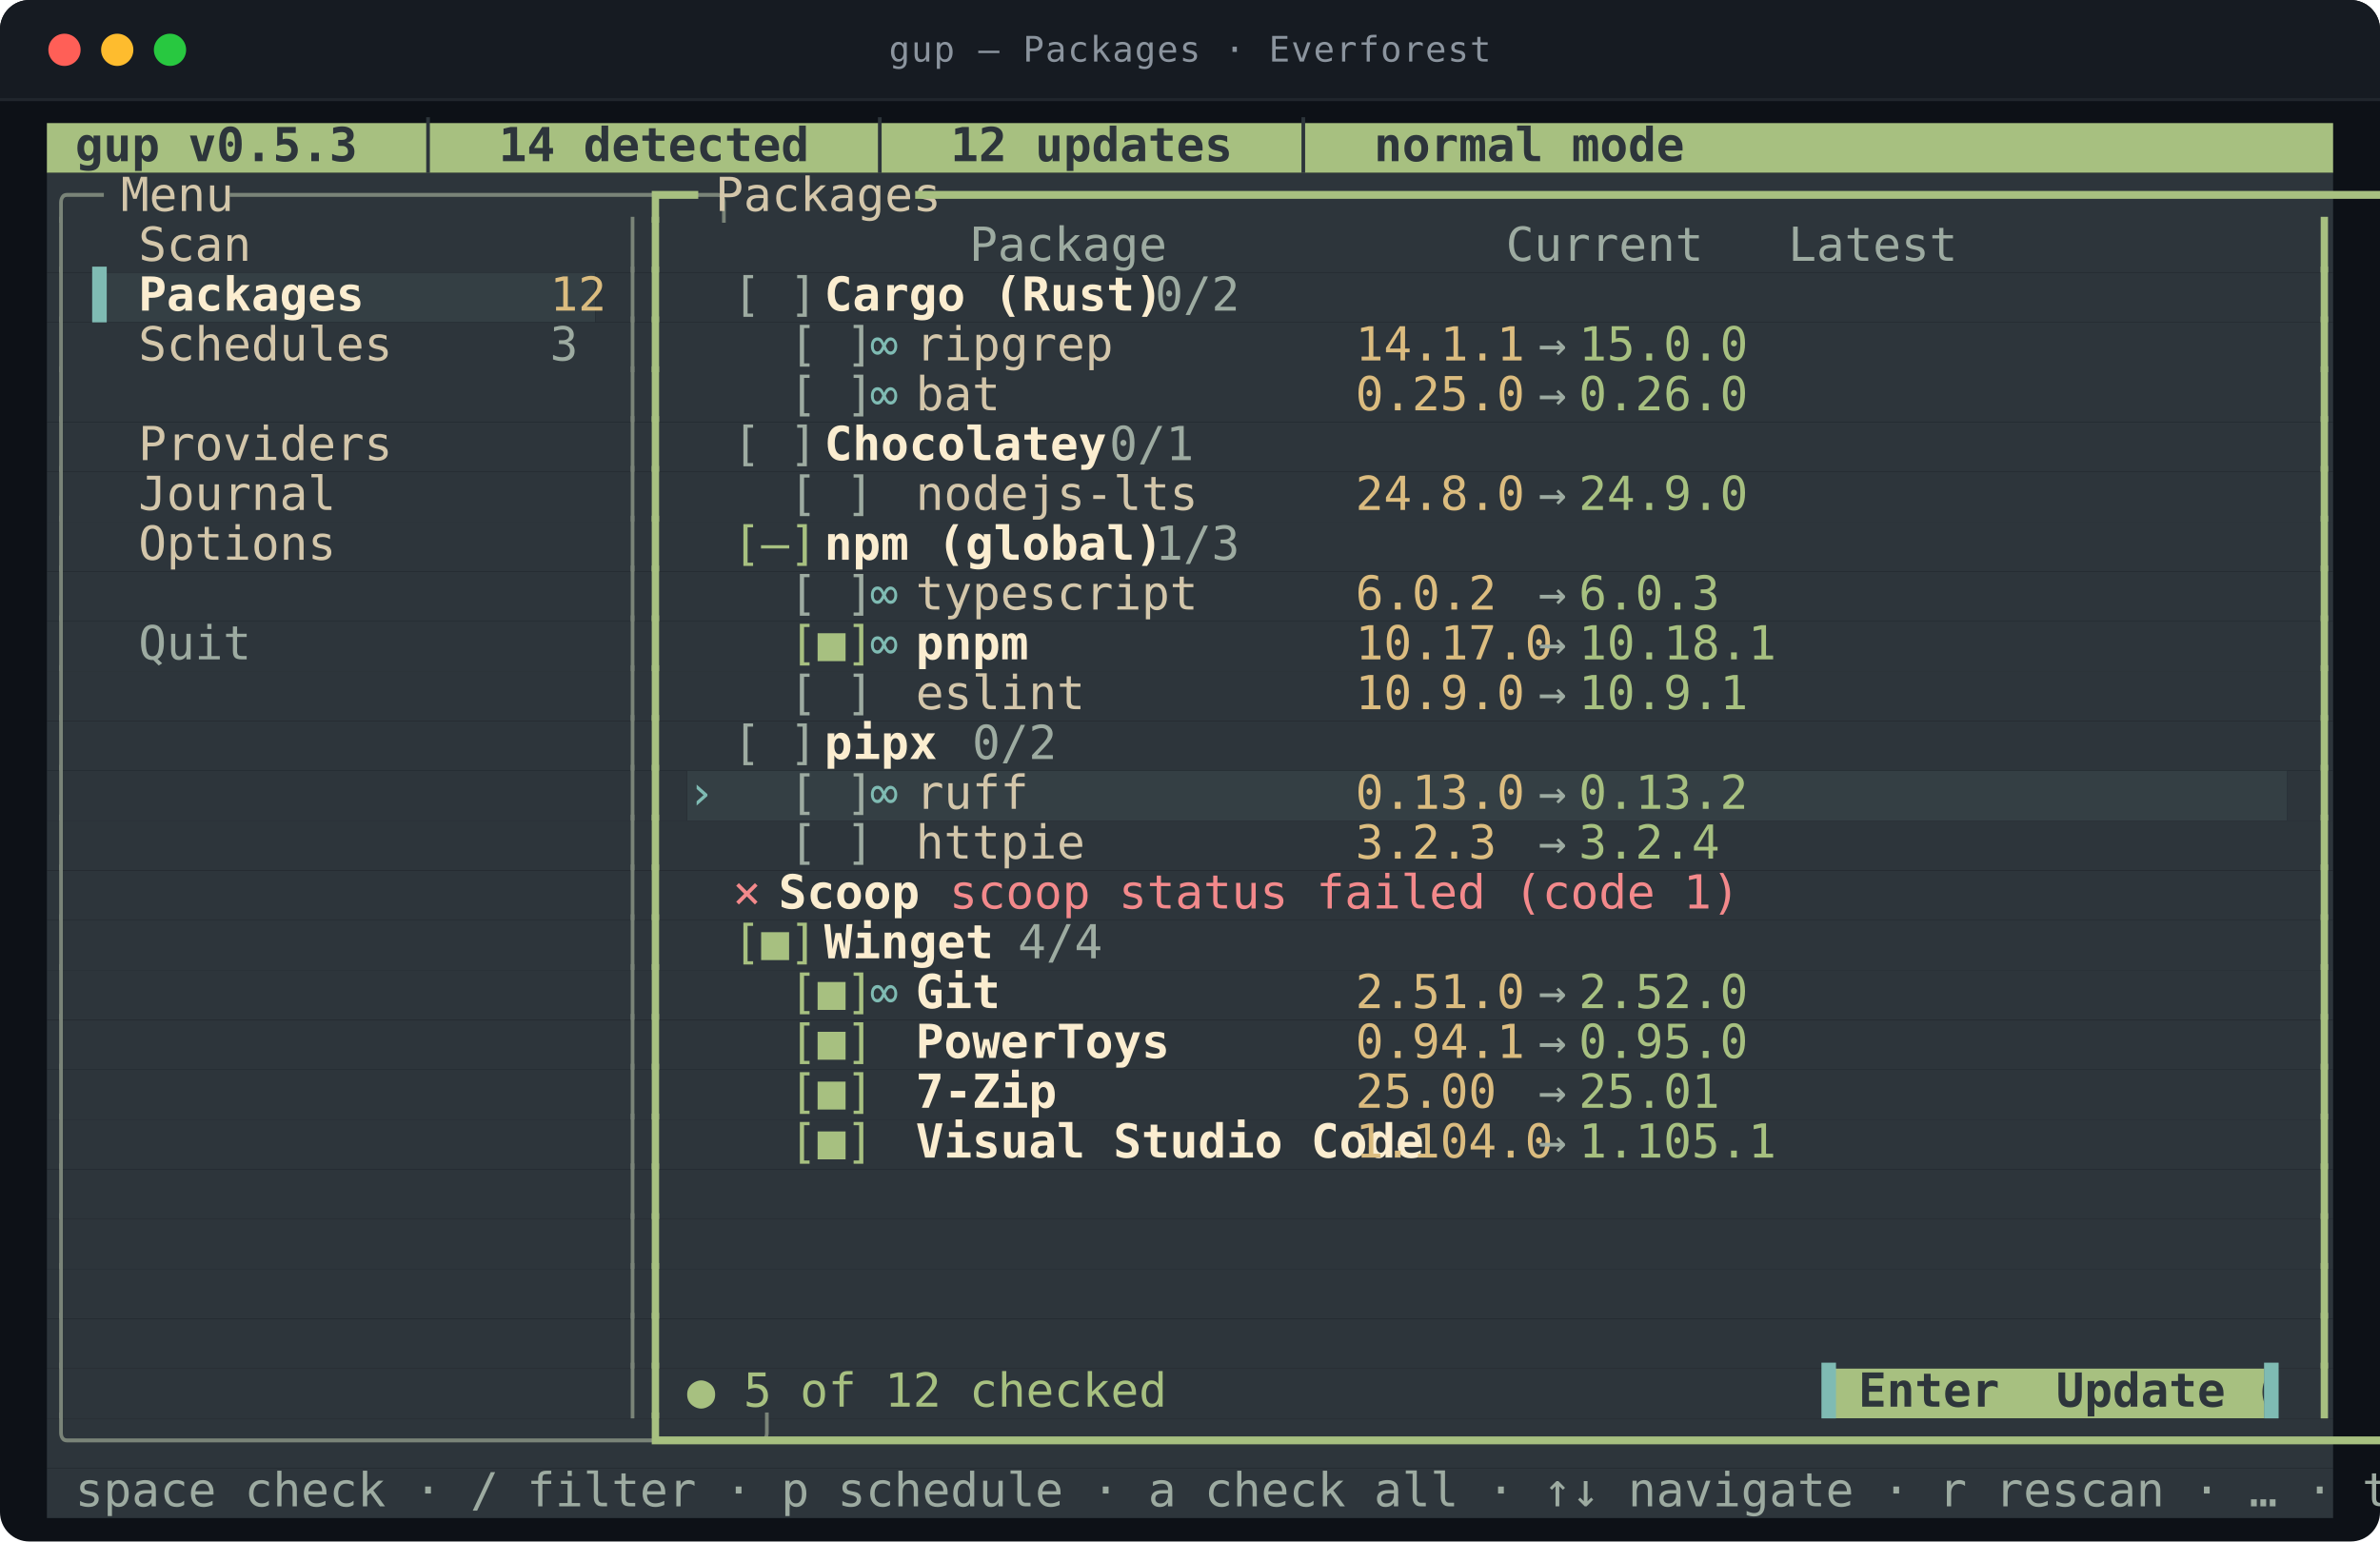
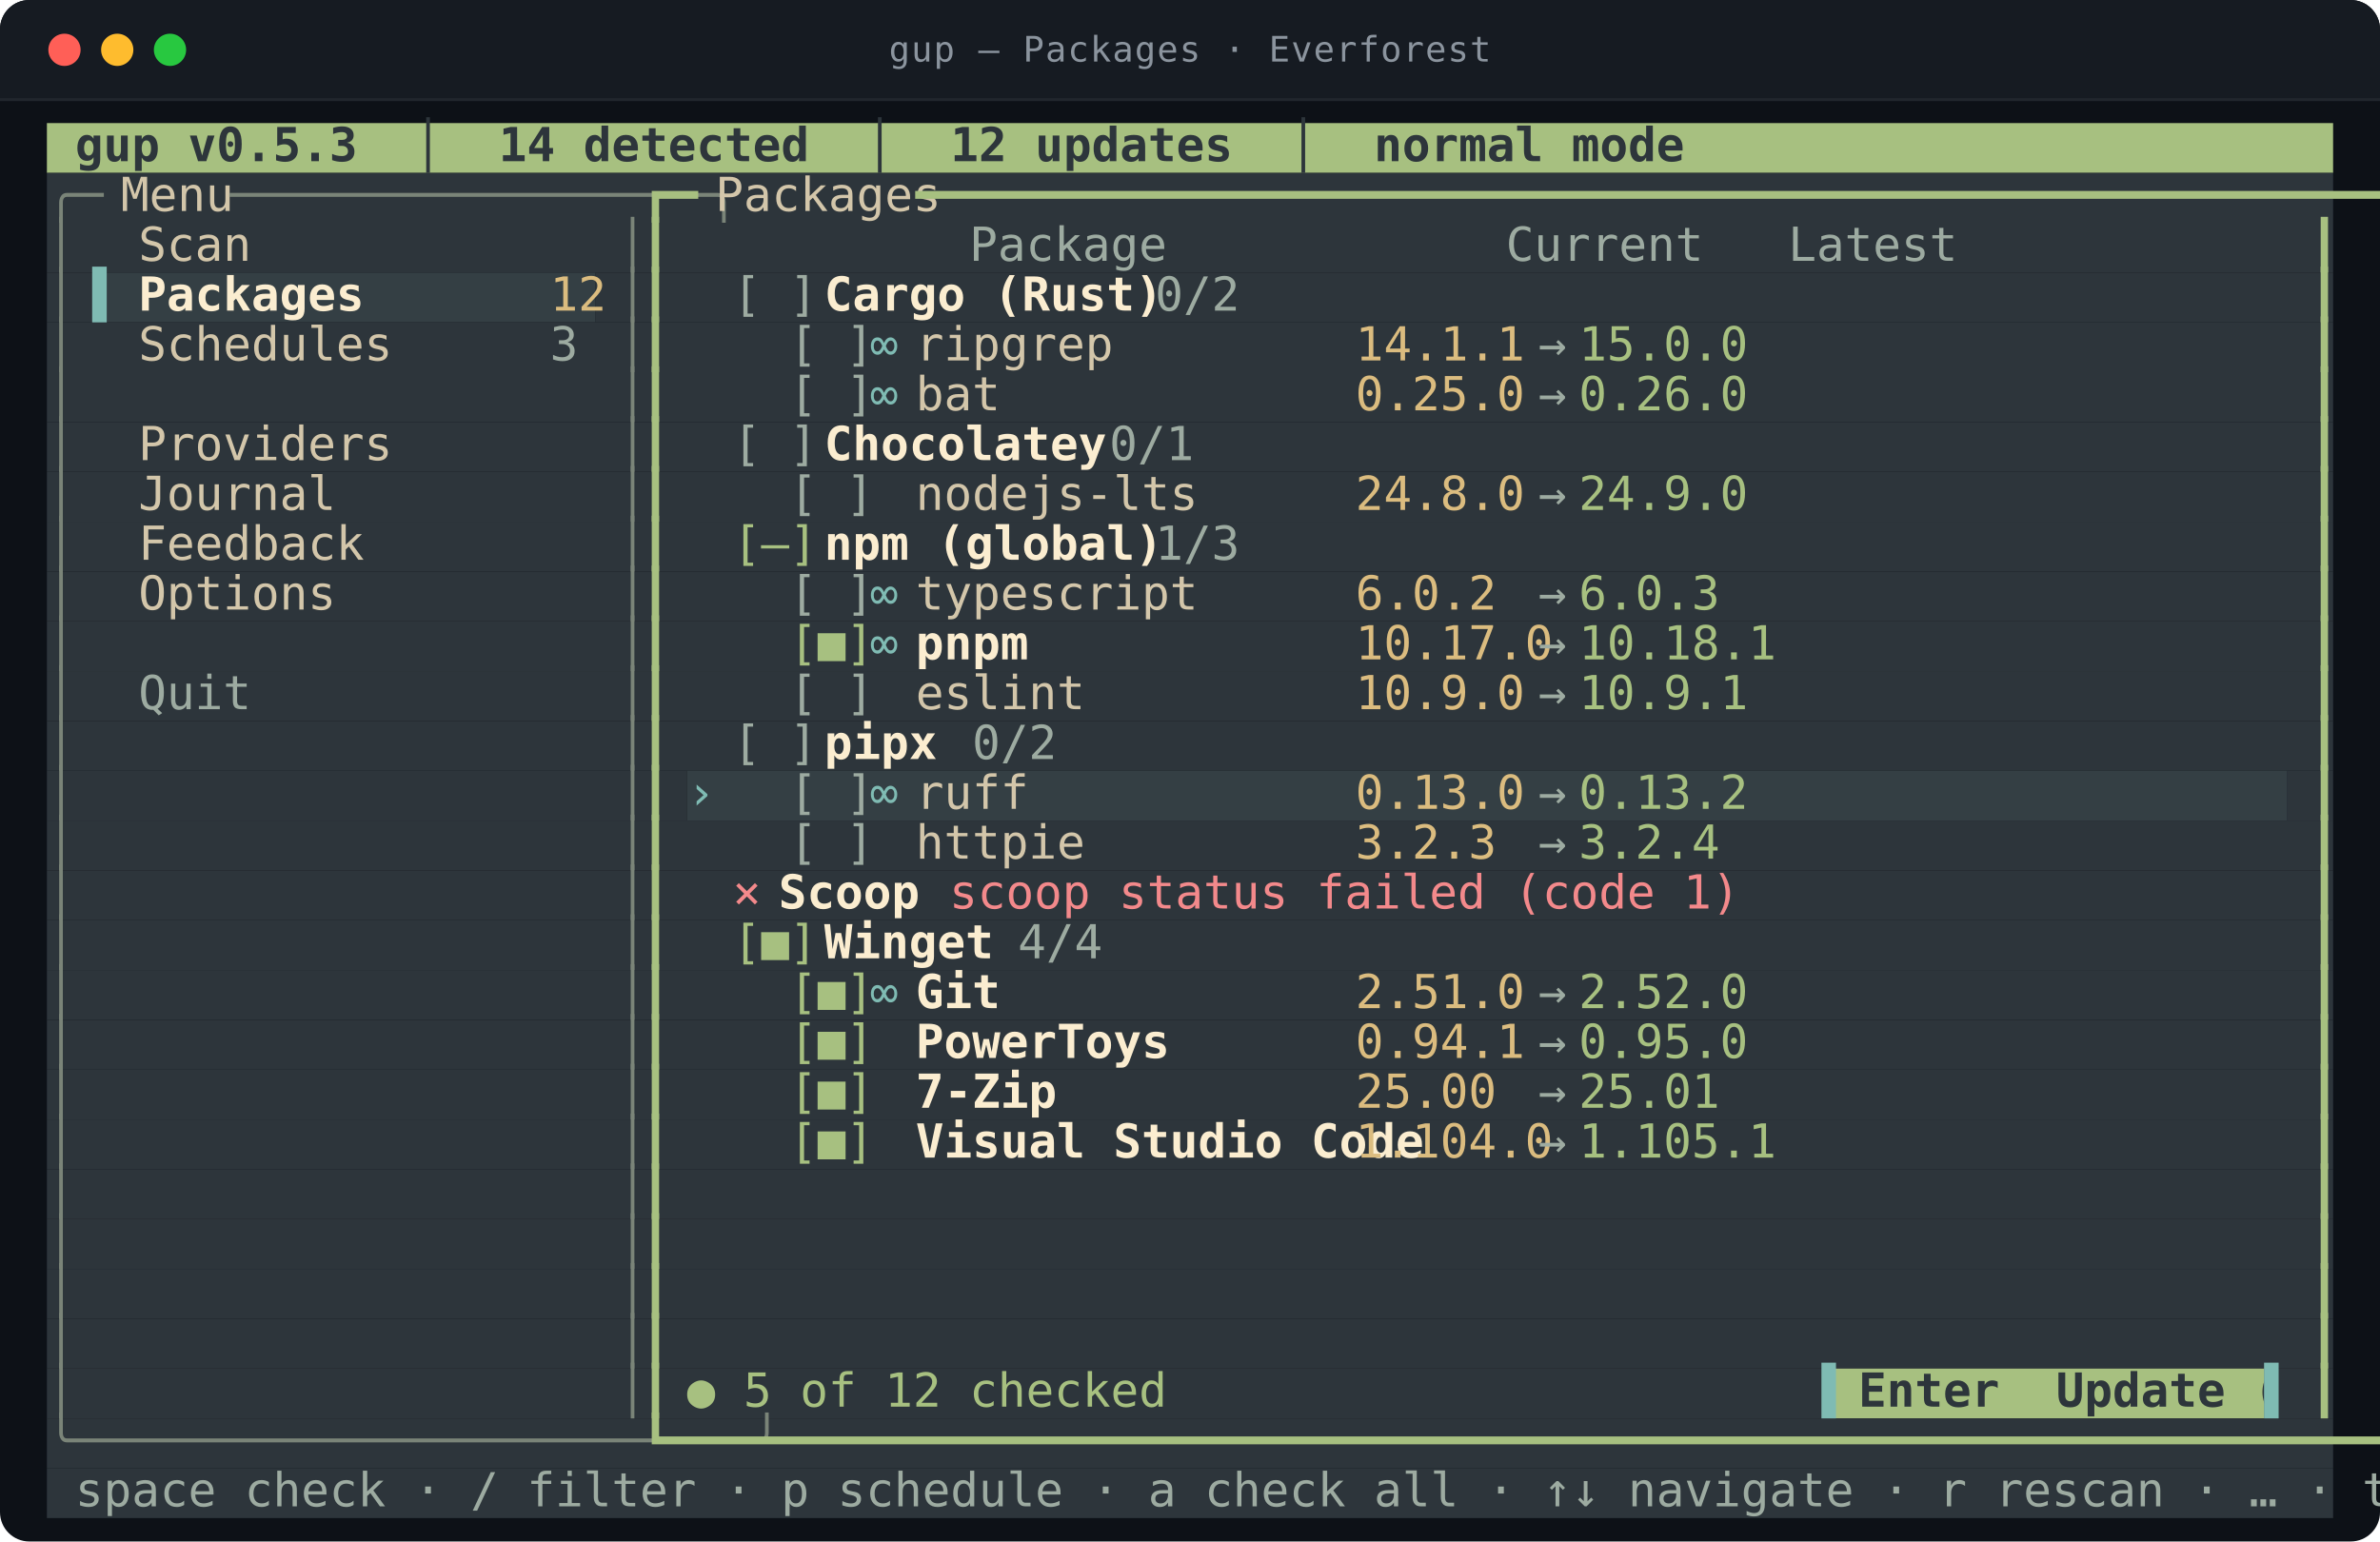
<svg xmlns="http://www.w3.org/2000/svg" viewBox="0 0 812.0 526.0" width="812.0" height="526.0" role="img" aria-labelledby="t d">
  <style>
text{font-family:ui-monospace,SFMono-Regular,"SF Mono",Menlo,Consolas,"DejaVu Sans Mono",monospace;font-size:16px}
.t{font-size:12px;letter-spacing:.4px;fill:#8b949e}
.b{font-weight:700}
.i{font-style:italic}
.u{text-decoration:underline}
.s{text-decoration:line-through}
.us{text-decoration:underline line-through}
.d{opacity:0.62}
.c0{fill:#a7c080}
.c1{fill:#2d353b}
.c2{fill:#343f44}
.c3{fill:#7a8478}
.c4{fill:#d3c6aa}
.c5{fill:#9daba1}
.c6{fill:#7fbbb3}
.c7{fill:#fbedd0}
.c8{fill:#dbbc7f}
.c9{fill:#f3898b}
</style>
  <rect y="0.0" width="812.0" height="526.0" rx="10.0" fill="#0d1117" />
  <rect y="0.0" width="812.0" height="34.0" rx="10.0" fill="#161b22" />
  <rect y="24.0" width="812.0" height="10.0" fill="#161b22" />
  <line x1="0.0" y1="34.0" x2="812.0" y2="34.0" stroke="#21262d" />
  <circle cx="22.0" cy="17.0" r="5.5" fill="#ff5f57" />
  <circle cx="40.0" cy="17.0" r="5.5" fill="#febc2e" />
  <circle cx="58.0" cy="17.0" r="5.5" fill="#28c840" />
  <text class="t" x="406.0" y="21.0" text-anchor="middle">gup — Packages · Everforest</text>
  <rect class="c0" x="16.0" y="42.0" width="780.0" height="17.0" />
  <rect class="c1" x="16.0" y="59.0" width="780.0" height="17.0" />
  <rect class="c1" x="16.0" y="76.0" width="780.0" height="17.0" />
  <rect class="c1" x="16.0" y="93.0" width="15.6" height="17.0" />
  <rect class="c2" x="31.6" y="93.0" width="171.6" height="17.0" />
  <rect class="c1" x="203.2" y="93.0" width="592.8" height="17.0" />
  <rect class="c1" x="16.0" y="110.0" width="780.0" height="17.0" />
  <rect class="c1" x="16.0" y="127.0" width="780.0" height="17.0" />
  <rect class="c1" x="16.0" y="144.0" width="780.0" height="17.0" />
  <rect class="c1" x="16.0" y="161.0" width="780.0" height="17.0" />
  <rect class="c1" x="16.0" y="178.0" width="780.0" height="17.0" />
  <rect class="c1" x="16.0" y="195.0" width="780.0" height="17.0" />
  <rect class="c1" x="16.0" y="212.0" width="780.0" height="17.0" />
  <rect class="c1" x="16.0" y="229.0" width="780.0" height="17.0" />
  <rect class="c1" x="16.0" y="246.0" width="780.0" height="17.0" />
  <rect class="c1" x="16.0" y="263.0" width="218.4" height="17.0" />
  <rect class="c2" x="234.4" y="263.0" width="546.0" height="17.0" />
  <rect class="c1" x="780.4" y="263.0" width="15.6" height="17.0" />
  <rect class="c1" x="16.0" y="280.0" width="780.0" height="17.0" />
  <rect class="c1" x="16.0" y="297.0" width="780.0" height="17.0" />
  <rect class="c1" x="16.0" y="314.0" width="780.0" height="17.0" />
  <rect class="c1" x="16.0" y="331.0" width="780.0" height="17.0" />
  <rect class="c1" x="16.0" y="348.0" width="780.0" height="17.0" />
  <rect class="c1" x="16.0" y="365.0" width="780.0" height="17.0" />
  <rect class="c1" x="16.0" y="382.0" width="780.0" height="17.0" />
  <rect class="c1" x="16.0" y="399.0" width="780.0" height="17.0" />
  <rect class="c1" x="16.0" y="416.0" width="780.0" height="17.0" />
  <rect class="c1" x="16.0" y="433.0" width="780.0" height="17.0" />
  <rect class="c1" x="16.0" y="450.0" width="780.0" height="17.0" />
  <rect class="c1" x="16.0" y="467.0" width="608.4" height="17.0" />
  <rect class="c0" x="624.4" y="467.0" width="148.2" height="17.0" />
  <rect class="c1" x="772.6" y="467.0" width="23.4" height="17.0" />
  <rect class="c1" x="16.0" y="484.0" width="780.0" height="17.0" />
  <rect class="c1" x="16.0" y="501.0" width="780.0" height="17.0" />
  <text class="c1 b" x="16.0" y="55.0" textLength="452.4" lengthAdjust="spacingAndGlyphs" xml:space="preserve"> gup v0.5.3  │  14 detected  │  12 updates  │  normal mode</text>
  <text class="c3" x="16.0" y="72.0" textLength="15.6" lengthAdjust="spacingAndGlyphs" xml:space="preserve">╭─</text>
  <text class="c4" x="31.6" y="72.0" textLength="46.8" lengthAdjust="spacingAndGlyphs" xml:space="preserve"> Menu </text>
  <text class="c3" x="78.4" y="72.0" textLength="140.4" lengthAdjust="spacingAndGlyphs" xml:space="preserve">─────────────────╮</text>
  <text class="c0" x="218.8" y="72.0" textLength="15.6" lengthAdjust="spacingAndGlyphs" xml:space="preserve">┏━</text>
  <text class="c4" x="234.4" y="72.0" textLength="78.0" lengthAdjust="spacingAndGlyphs" xml:space="preserve"> Packages </text>
  <text class="c0" x="312.4" y="72.0" textLength="483.6" lengthAdjust="spacingAndGlyphs" xml:space="preserve">━━━━━━━━━━━━━━━━━━━━━━━━━━━━━━━━━━━━━━━━━━━━━━━━━━━━━━━━━━━━━┓</text>
  <text class="c3" x="16.0" y="89.0" textLength="7.8" lengthAdjust="spacingAndGlyphs" xml:space="preserve">│</text>
  <text class="c4" x="47.2" y="89.0" textLength="140.4" lengthAdjust="spacingAndGlyphs" xml:space="preserve">Scan              </text>
  <text class="c3" x="211.0" y="89.0" textLength="7.8" lengthAdjust="spacingAndGlyphs" xml:space="preserve">│</text>
  <text class="c0" x="218.8" y="89.0" textLength="7.8" lengthAdjust="spacingAndGlyphs" xml:space="preserve">┃</text>
  <text class="c5" x="234.4" y="89.0" textLength="366.6" lengthAdjust="spacingAndGlyphs" xml:space="preserve">          Package            Current   Latest  </text>
  <text class="c0" x="788.2" y="89.0" textLength="7.8" lengthAdjust="spacingAndGlyphs" xml:space="preserve">┃</text>
  <text class="c3" x="16.0" y="106.0" textLength="7.8" lengthAdjust="spacingAndGlyphs" xml:space="preserve">│</text>
  <text class="c6" x="31.6" y="106.0" textLength="15.6" lengthAdjust="spacingAndGlyphs" xml:space="preserve">▌ </text>
  <text class="c7 b" x="47.2" y="106.0" textLength="140.4" lengthAdjust="spacingAndGlyphs" xml:space="preserve">Packages          </text>
  <text class="c8" x="187.6" y="106.0" textLength="15.6" lengthAdjust="spacingAndGlyphs" xml:space="preserve">12</text>
  <text class="c3" x="211.0" y="106.0" textLength="7.8" lengthAdjust="spacingAndGlyphs" xml:space="preserve">│</text>
  <text class="c0" x="218.8" y="106.0" textLength="7.8" lengthAdjust="spacingAndGlyphs" xml:space="preserve">┃</text>
  <text class="c5" x="250.0" y="106.0" textLength="31.2" lengthAdjust="spacingAndGlyphs" xml:space="preserve">[ ] </text>
  <text class="c7 b" x="281.2" y="106.0" textLength="93.6" lengthAdjust="spacingAndGlyphs" xml:space="preserve">Cargo (Rust)</text>
  <text class="c5" x="374.8" y="106.0" textLength="39.0" lengthAdjust="spacingAndGlyphs" xml:space="preserve">  0/2</text>
  <text class="c0" x="788.2" y="106.0" textLength="7.8" lengthAdjust="spacingAndGlyphs" xml:space="preserve">┃</text>
  <text class="c3" x="16.0" y="123.0" textLength="7.8" lengthAdjust="spacingAndGlyphs" xml:space="preserve">│</text>
  <text class="c4" x="47.2" y="123.0" textLength="140.4" lengthAdjust="spacingAndGlyphs" xml:space="preserve">Schedules         </text>
  <text class="c5" x="187.6" y="123.0" textLength="7.8" lengthAdjust="spacingAndGlyphs" xml:space="preserve">3</text>
  <text class="c3" x="211.0" y="123.0" textLength="7.8" lengthAdjust="spacingAndGlyphs" xml:space="preserve">│</text>
  <text class="c0" x="218.8" y="123.0" textLength="7.8" lengthAdjust="spacingAndGlyphs" xml:space="preserve">┃</text>
  <text class="c5" x="250.0" y="123.0" textLength="46.8" lengthAdjust="spacingAndGlyphs" xml:space="preserve">  [ ] </text>
  <text class="c6" x="296.8" y="123.0" textLength="15.6" lengthAdjust="spacingAndGlyphs" xml:space="preserve">∞ </text>
  <text class="c4" x="312.4" y="123.0" textLength="140.4" lengthAdjust="spacingAndGlyphs" xml:space="preserve">ripgrep           </text>
  <text class="c8" x="452.8" y="123.0" textLength="62.4" lengthAdjust="spacingAndGlyphs" xml:space="preserve"> 14.1.1 </text>
  <text class="c5" x="515.2" y="123.0" textLength="23.4" lengthAdjust="spacingAndGlyphs" xml:space="preserve"> → </text>
  <text class="c0" x="538.6" y="123.0" textLength="54.6" lengthAdjust="spacingAndGlyphs" xml:space="preserve">15.0.0 </text>
  <text class="c0" x="788.2" y="123.0" textLength="7.8" lengthAdjust="spacingAndGlyphs" xml:space="preserve">┃</text>
  <text class="c3" x="16.0" y="140.0" textLength="7.8" lengthAdjust="spacingAndGlyphs" xml:space="preserve">│</text>
  <text class="c3" x="211.0" y="140.0" textLength="7.8" lengthAdjust="spacingAndGlyphs" xml:space="preserve">│</text>
  <text class="c0" x="218.8" y="140.0" textLength="7.8" lengthAdjust="spacingAndGlyphs" xml:space="preserve">┃</text>
  <text class="c5" x="250.0" y="140.0" textLength="46.8" lengthAdjust="spacingAndGlyphs" xml:space="preserve">  [ ] </text>
  <text class="c6" x="296.8" y="140.0" textLength="15.6" lengthAdjust="spacingAndGlyphs" xml:space="preserve">∞ </text>
  <text class="c4" x="312.4" y="140.0" textLength="140.4" lengthAdjust="spacingAndGlyphs" xml:space="preserve">bat               </text>
  <text class="c8" x="452.8" y="140.0" textLength="62.4" lengthAdjust="spacingAndGlyphs" xml:space="preserve"> 0.25.0 </text>
  <text class="c5" x="515.2" y="140.0" textLength="23.4" lengthAdjust="spacingAndGlyphs" xml:space="preserve"> → </text>
  <text class="c0" x="538.6" y="140.0" textLength="54.6" lengthAdjust="spacingAndGlyphs" xml:space="preserve">0.26.0 </text>
  <text class="c0" x="788.2" y="140.0" textLength="7.8" lengthAdjust="spacingAndGlyphs" xml:space="preserve">┃</text>
  <text class="c3" x="16.0" y="157.0" textLength="7.8" lengthAdjust="spacingAndGlyphs" xml:space="preserve">│</text>
  <text class="c4" x="47.2" y="157.0" textLength="140.4" lengthAdjust="spacingAndGlyphs" xml:space="preserve">Providers         </text>
  <text class="c3" x="211.0" y="157.0" textLength="7.8" lengthAdjust="spacingAndGlyphs" xml:space="preserve">│</text>
  <text class="c0" x="218.8" y="157.0" textLength="7.8" lengthAdjust="spacingAndGlyphs" xml:space="preserve">┃</text>
  <text class="c5" x="250.0" y="157.0" textLength="31.2" lengthAdjust="spacingAndGlyphs" xml:space="preserve">[ ] </text>
  <text class="c7 b" x="281.2" y="157.0" textLength="78.0" lengthAdjust="spacingAndGlyphs" xml:space="preserve">Chocolatey</text>
  <text class="c5" x="359.2" y="157.0" textLength="39.0" lengthAdjust="spacingAndGlyphs" xml:space="preserve">  0/1</text>
  <text class="c0" x="788.2" y="157.0" textLength="7.8" lengthAdjust="spacingAndGlyphs" xml:space="preserve">┃</text>
  <text class="c3" x="16.0" y="174.0" textLength="7.8" lengthAdjust="spacingAndGlyphs" xml:space="preserve">│</text>
  <text class="c4" x="47.2" y="174.0" textLength="140.4" lengthAdjust="spacingAndGlyphs" xml:space="preserve">Journal           </text>
  <text class="c3" x="211.0" y="174.0" textLength="7.8" lengthAdjust="spacingAndGlyphs" xml:space="preserve">│</text>
  <text class="c0" x="218.8" y="174.0" textLength="7.8" lengthAdjust="spacingAndGlyphs" xml:space="preserve">┃</text>
  <text class="c5" x="250.0" y="174.0" textLength="46.8" lengthAdjust="spacingAndGlyphs" xml:space="preserve">  [ ] </text>
  <text class="c4" x="312.4" y="174.0" textLength="140.4" lengthAdjust="spacingAndGlyphs" xml:space="preserve">nodejs-lts        </text>
  <text class="c8" x="452.8" y="174.0" textLength="62.4" lengthAdjust="spacingAndGlyphs" xml:space="preserve"> 24.8.0 </text>
  <text class="c5" x="515.2" y="174.0" textLength="23.4" lengthAdjust="spacingAndGlyphs" xml:space="preserve"> → </text>
  <text class="c0" x="538.6" y="174.0" textLength="54.6" lengthAdjust="spacingAndGlyphs" xml:space="preserve">24.9.0 </text>
  <text class="c0" x="788.2" y="174.0" textLength="7.8" lengthAdjust="spacingAndGlyphs" xml:space="preserve">┃</text>
  <text class="c3" x="16.0" y="191.0" textLength="7.8" lengthAdjust="spacingAndGlyphs" xml:space="preserve">│</text>
-   <text class="c4" x="47.2" y="191.0" textLength="140.4" lengthAdjust="spacingAndGlyphs" xml:space="preserve">Options           </text>
+   <text class="c4" x="47.2" y="191.0" textLength="140.4" lengthAdjust="spacingAndGlyphs" xml:space="preserve">Feedback          </text>
  <text class="c3" x="211.0" y="191.0" textLength="7.8" lengthAdjust="spacingAndGlyphs" xml:space="preserve">│</text>
  <text class="c0" x="218.8" y="191.0" textLength="7.8" lengthAdjust="spacingAndGlyphs" xml:space="preserve">┃</text>
  <text class="c0" x="250.0" y="191.0" textLength="31.2" lengthAdjust="spacingAndGlyphs" xml:space="preserve">[–] </text>
  <text class="c7 b" x="281.2" y="191.0" textLength="93.6" lengthAdjust="spacingAndGlyphs" xml:space="preserve">npm (global)</text>
  <text class="c5" x="374.8" y="191.0" textLength="39.0" lengthAdjust="spacingAndGlyphs" xml:space="preserve">  1/3</text>
  <text class="c0" x="788.2" y="191.0" textLength="7.8" lengthAdjust="spacingAndGlyphs" xml:space="preserve">┃</text>
  <text class="c3" x="16.0" y="208.0" textLength="7.8" lengthAdjust="spacingAndGlyphs" xml:space="preserve">│</text>
+   <text class="c4" x="47.2" y="208.0" textLength="140.4" lengthAdjust="spacingAndGlyphs" xml:space="preserve">Options           </text>
  <text class="c3" x="211.0" y="208.0" textLength="7.8" lengthAdjust="spacingAndGlyphs" xml:space="preserve">│</text>
  <text class="c0" x="218.8" y="208.0" textLength="7.8" lengthAdjust="spacingAndGlyphs" xml:space="preserve">┃</text>
  <text class="c5" x="250.0" y="208.0" textLength="46.8" lengthAdjust="spacingAndGlyphs" xml:space="preserve">  [ ] </text>
  <text class="c6" x="296.8" y="208.0" textLength="15.6" lengthAdjust="spacingAndGlyphs" xml:space="preserve">∞ </text>
  <text class="c4" x="312.4" y="208.0" textLength="140.4" lengthAdjust="spacingAndGlyphs" xml:space="preserve">typescript        </text>
  <text class="c8" x="452.8" y="208.0" textLength="62.4" lengthAdjust="spacingAndGlyphs" xml:space="preserve"> 6.0.2  </text>
  <text class="c5" x="515.2" y="208.0" textLength="23.4" lengthAdjust="spacingAndGlyphs" xml:space="preserve"> → </text>
  <text class="c0" x="538.6" y="208.0" textLength="54.6" lengthAdjust="spacingAndGlyphs" xml:space="preserve">6.0.3  </text>
  <text class="c0" x="788.2" y="208.0" textLength="7.8" lengthAdjust="spacingAndGlyphs" xml:space="preserve">┃</text>
  <text class="c3" x="16.0" y="225.0" textLength="7.8" lengthAdjust="spacingAndGlyphs" xml:space="preserve">│</text>
-   <text class="c5" x="47.2" y="225.0" textLength="140.4" lengthAdjust="spacingAndGlyphs" xml:space="preserve">Quit              </text>
  <text class="c3" x="211.0" y="225.0" textLength="7.8" lengthAdjust="spacingAndGlyphs" xml:space="preserve">│</text>
  <text class="c0" x="218.8" y="225.0" textLength="7.8" lengthAdjust="spacingAndGlyphs" xml:space="preserve">┃</text>
  <text class="c0" x="250.0" y="225.0" textLength="46.8" lengthAdjust="spacingAndGlyphs" xml:space="preserve">  [■] </text>
  <text class="c6" x="296.8" y="225.0" textLength="15.6" lengthAdjust="spacingAndGlyphs" xml:space="preserve">∞ </text>
  <text class="c7 b" x="312.4" y="225.0" textLength="140.4" lengthAdjust="spacingAndGlyphs" xml:space="preserve">pnpm              </text>
  <text class="c8" x="452.8" y="225.0" textLength="62.4" lengthAdjust="spacingAndGlyphs" xml:space="preserve"> 10.17.0</text>
  <text class="c5" x="515.2" y="225.0" textLength="23.4" lengthAdjust="spacingAndGlyphs" xml:space="preserve"> → </text>
  <text class="c0" x="538.6" y="225.0" textLength="54.6" lengthAdjust="spacingAndGlyphs" xml:space="preserve">10.18.1</text>
  <text class="c0" x="788.2" y="225.0" textLength="7.8" lengthAdjust="spacingAndGlyphs" xml:space="preserve">┃</text>
  <text class="c3" x="16.0" y="242.0" textLength="7.8" lengthAdjust="spacingAndGlyphs" xml:space="preserve">│</text>
+   <text class="c5" x="47.2" y="242.0" textLength="140.4" lengthAdjust="spacingAndGlyphs" xml:space="preserve">Quit              </text>
  <text class="c3" x="211.0" y="242.0" textLength="7.8" lengthAdjust="spacingAndGlyphs" xml:space="preserve">│</text>
  <text class="c0" x="218.8" y="242.0" textLength="7.8" lengthAdjust="spacingAndGlyphs" xml:space="preserve">┃</text>
  <text class="c5" x="250.0" y="242.0" textLength="46.8" lengthAdjust="spacingAndGlyphs" xml:space="preserve">  [ ] </text>
  <text class="c4" x="312.4" y="242.0" textLength="140.4" lengthAdjust="spacingAndGlyphs" xml:space="preserve">eslint            </text>
  <text class="c8" x="452.8" y="242.0" textLength="62.4" lengthAdjust="spacingAndGlyphs" xml:space="preserve"> 10.9.0 </text>
  <text class="c5" x="515.2" y="242.0" textLength="23.4" lengthAdjust="spacingAndGlyphs" xml:space="preserve"> → </text>
  <text class="c0" x="538.6" y="242.0" textLength="54.6" lengthAdjust="spacingAndGlyphs" xml:space="preserve">10.9.1 </text>
  <text class="c0" x="788.2" y="242.0" textLength="7.8" lengthAdjust="spacingAndGlyphs" xml:space="preserve">┃</text>
  <text class="c3" x="16.0" y="259.0" textLength="7.8" lengthAdjust="spacingAndGlyphs" xml:space="preserve">│</text>
  <text class="c3" x="211.0" y="259.0" textLength="7.8" lengthAdjust="spacingAndGlyphs" xml:space="preserve">│</text>
  <text class="c0" x="218.8" y="259.0" textLength="7.8" lengthAdjust="spacingAndGlyphs" xml:space="preserve">┃</text>
  <text class="c5" x="250.0" y="259.0" textLength="31.2" lengthAdjust="spacingAndGlyphs" xml:space="preserve">[ ] </text>
  <text class="c7 b" x="281.2" y="259.0" textLength="31.2" lengthAdjust="spacingAndGlyphs" xml:space="preserve">pipx</text>
  <text class="c5" x="312.4" y="259.0" textLength="39.0" lengthAdjust="spacingAndGlyphs" xml:space="preserve">  0/2</text>
  <text class="c0" x="788.2" y="259.0" textLength="7.8" lengthAdjust="spacingAndGlyphs" xml:space="preserve">┃</text>
  <text class="c3" x="16.0" y="276.0" textLength="7.8" lengthAdjust="spacingAndGlyphs" xml:space="preserve">│</text>
  <text class="c3" x="211.0" y="276.0" textLength="7.8" lengthAdjust="spacingAndGlyphs" xml:space="preserve">│</text>
  <text class="c0" x="218.8" y="276.0" textLength="7.8" lengthAdjust="spacingAndGlyphs" xml:space="preserve">┃</text>
  <text class="c6" x="234.4" y="276.0" textLength="15.6" lengthAdjust="spacingAndGlyphs" xml:space="preserve">› </text>
  <text class="c5" x="250.0" y="276.0" textLength="46.8" lengthAdjust="spacingAndGlyphs" xml:space="preserve">  [ ] </text>
  <text class="c6" x="296.8" y="276.0" textLength="15.6" lengthAdjust="spacingAndGlyphs" xml:space="preserve">∞ </text>
  <text class="c4" x="312.4" y="276.0" textLength="140.4" lengthAdjust="spacingAndGlyphs" xml:space="preserve">ruff              </text>
  <text class="c8" x="452.8" y="276.0" textLength="62.4" lengthAdjust="spacingAndGlyphs" xml:space="preserve"> 0.13.0 </text>
  <text class="c5" x="515.2" y="276.0" textLength="23.4" lengthAdjust="spacingAndGlyphs" xml:space="preserve"> → </text>
  <text class="c0" x="538.6" y="276.0" textLength="54.6" lengthAdjust="spacingAndGlyphs" xml:space="preserve">0.13.2 </text>
  <text class="c0" x="788.2" y="276.0" textLength="7.8" lengthAdjust="spacingAndGlyphs" xml:space="preserve">┃</text>
  <text class="c3" x="16.0" y="293.0" textLength="7.8" lengthAdjust="spacingAndGlyphs" xml:space="preserve">│</text>
  <text class="c3" x="211.0" y="293.0" textLength="7.8" lengthAdjust="spacingAndGlyphs" xml:space="preserve">│</text>
  <text class="c0" x="218.8" y="293.0" textLength="7.8" lengthAdjust="spacingAndGlyphs" xml:space="preserve">┃</text>
  <text class="c5" x="250.0" y="293.0" textLength="46.8" lengthAdjust="spacingAndGlyphs" xml:space="preserve">  [ ] </text>
  <text class="c4" x="312.4" y="293.0" textLength="140.4" lengthAdjust="spacingAndGlyphs" xml:space="preserve">httpie            </text>
  <text class="c8" x="452.8" y="293.0" textLength="62.4" lengthAdjust="spacingAndGlyphs" xml:space="preserve"> 3.2.3  </text>
  <text class="c5" x="515.2" y="293.0" textLength="23.4" lengthAdjust="spacingAndGlyphs" xml:space="preserve"> → </text>
  <text class="c0" x="538.6" y="293.0" textLength="54.6" lengthAdjust="spacingAndGlyphs" xml:space="preserve">3.2.4  </text>
  <text class="c0" x="788.2" y="293.0" textLength="7.8" lengthAdjust="spacingAndGlyphs" xml:space="preserve">┃</text>
  <text class="c3" x="16.0" y="310.0" textLength="7.8" lengthAdjust="spacingAndGlyphs" xml:space="preserve">│</text>
  <text class="c3" x="211.0" y="310.0" textLength="7.8" lengthAdjust="spacingAndGlyphs" xml:space="preserve">│</text>
  <text class="c0" x="218.8" y="310.0" textLength="7.8" lengthAdjust="spacingAndGlyphs" xml:space="preserve">┃</text>
  <text class="c9" x="250.0" y="310.0" textLength="15.6" lengthAdjust="spacingAndGlyphs" xml:space="preserve">× </text>
  <text class="c7 b" x="265.6" y="310.0" textLength="39.0" lengthAdjust="spacingAndGlyphs" xml:space="preserve">Scoop</text>
  <text class="c9" x="304.6" y="310.0" textLength="234.0" lengthAdjust="spacingAndGlyphs" xml:space="preserve">  scoop status failed (code 1)</text>
  <text class="c0" x="788.2" y="310.0" textLength="7.8" lengthAdjust="spacingAndGlyphs" xml:space="preserve">┃</text>
  <text class="c3" x="16.0" y="327.0" textLength="7.8" lengthAdjust="spacingAndGlyphs" xml:space="preserve">│</text>
  <text class="c3" x="211.0" y="327.0" textLength="7.8" lengthAdjust="spacingAndGlyphs" xml:space="preserve">│</text>
  <text class="c0" x="218.8" y="327.0" textLength="7.8" lengthAdjust="spacingAndGlyphs" xml:space="preserve">┃</text>
  <text class="c0" x="250.0" y="327.0" textLength="31.2" lengthAdjust="spacingAndGlyphs" xml:space="preserve">[■] </text>
  <text class="c7 b" x="281.2" y="327.0" textLength="46.8" lengthAdjust="spacingAndGlyphs" xml:space="preserve">Winget</text>
  <text class="c5" x="328.0" y="327.0" textLength="39.0" lengthAdjust="spacingAndGlyphs" xml:space="preserve">  4/4</text>
  <text class="c0" x="788.2" y="327.0" textLength="7.8" lengthAdjust="spacingAndGlyphs" xml:space="preserve">┃</text>
  <text class="c3" x="16.0" y="344.0" textLength="7.8" lengthAdjust="spacingAndGlyphs" xml:space="preserve">│</text>
  <text class="c3" x="211.0" y="344.0" textLength="7.8" lengthAdjust="spacingAndGlyphs" xml:space="preserve">│</text>
  <text class="c0" x="218.8" y="344.0" textLength="7.8" lengthAdjust="spacingAndGlyphs" xml:space="preserve">┃</text>
  <text class="c0" x="250.0" y="344.0" textLength="46.8" lengthAdjust="spacingAndGlyphs" xml:space="preserve">  [■] </text>
  <text class="c6" x="296.8" y="344.0" textLength="15.6" lengthAdjust="spacingAndGlyphs" xml:space="preserve">∞ </text>
  <text class="c7 b" x="312.4" y="344.0" textLength="140.4" lengthAdjust="spacingAndGlyphs" xml:space="preserve">Git               </text>
  <text class="c8" x="452.8" y="344.0" textLength="62.4" lengthAdjust="spacingAndGlyphs" xml:space="preserve"> 2.51.0 </text>
  <text class="c5" x="515.2" y="344.0" textLength="23.4" lengthAdjust="spacingAndGlyphs" xml:space="preserve"> → </text>
  <text class="c0" x="538.6" y="344.0" textLength="54.6" lengthAdjust="spacingAndGlyphs" xml:space="preserve">2.52.0 </text>
  <text class="c0" x="788.2" y="344.0" textLength="7.8" lengthAdjust="spacingAndGlyphs" xml:space="preserve">┃</text>
  <text class="c3" x="16.0" y="361.0" textLength="7.8" lengthAdjust="spacingAndGlyphs" xml:space="preserve">│</text>
  <text class="c3" x="211.0" y="361.0" textLength="7.8" lengthAdjust="spacingAndGlyphs" xml:space="preserve">│</text>
  <text class="c0" x="218.8" y="361.0" textLength="7.8" lengthAdjust="spacingAndGlyphs" xml:space="preserve">┃</text>
  <text class="c0" x="250.0" y="361.0" textLength="46.8" lengthAdjust="spacingAndGlyphs" xml:space="preserve">  [■] </text>
  <text class="c7 b" x="312.4" y="361.0" textLength="140.4" lengthAdjust="spacingAndGlyphs" xml:space="preserve">PowerToys         </text>
  <text class="c8" x="452.8" y="361.0" textLength="62.4" lengthAdjust="spacingAndGlyphs" xml:space="preserve"> 0.94.1 </text>
  <text class="c5" x="515.2" y="361.0" textLength="23.4" lengthAdjust="spacingAndGlyphs" xml:space="preserve"> → </text>
  <text class="c0" x="538.6" y="361.0" textLength="54.6" lengthAdjust="spacingAndGlyphs" xml:space="preserve">0.95.0 </text>
  <text class="c0" x="788.2" y="361.0" textLength="7.8" lengthAdjust="spacingAndGlyphs" xml:space="preserve">┃</text>
  <text class="c3" x="16.0" y="378.0" textLength="7.8" lengthAdjust="spacingAndGlyphs" xml:space="preserve">│</text>
  <text class="c3" x="211.0" y="378.0" textLength="7.8" lengthAdjust="spacingAndGlyphs" xml:space="preserve">│</text>
  <text class="c0" x="218.8" y="378.0" textLength="7.8" lengthAdjust="spacingAndGlyphs" xml:space="preserve">┃</text>
  <text class="c0" x="250.0" y="378.0" textLength="46.8" lengthAdjust="spacingAndGlyphs" xml:space="preserve">  [■] </text>
  <text class="c7 b" x="312.4" y="378.0" textLength="140.4" lengthAdjust="spacingAndGlyphs" xml:space="preserve">7-Zip             </text>
  <text class="c8" x="452.8" y="378.0" textLength="62.4" lengthAdjust="spacingAndGlyphs" xml:space="preserve"> 25.00  </text>
  <text class="c5" x="515.2" y="378.0" textLength="23.4" lengthAdjust="spacingAndGlyphs" xml:space="preserve"> → </text>
  <text class="c0" x="538.6" y="378.0" textLength="54.6" lengthAdjust="spacingAndGlyphs" xml:space="preserve">25.01  </text>
  <text class="c0" x="788.2" y="378.0" textLength="7.8" lengthAdjust="spacingAndGlyphs" xml:space="preserve">┃</text>
  <text class="c3" x="16.0" y="395.0" textLength="7.8" lengthAdjust="spacingAndGlyphs" xml:space="preserve">│</text>
  <text class="c3" x="211.0" y="395.0" textLength="7.8" lengthAdjust="spacingAndGlyphs" xml:space="preserve">│</text>
  <text class="c0" x="218.8" y="395.0" textLength="7.8" lengthAdjust="spacingAndGlyphs" xml:space="preserve">┃</text>
  <text class="c0" x="250.0" y="395.0" textLength="46.8" lengthAdjust="spacingAndGlyphs" xml:space="preserve">  [■] </text>
  <text class="c7 b" x="312.4" y="395.0" textLength="140.4" lengthAdjust="spacingAndGlyphs" xml:space="preserve">Visual Studio Code</text>
  <text class="c8" x="452.8" y="395.0" textLength="62.4" lengthAdjust="spacingAndGlyphs" xml:space="preserve"> 1.104.0</text>
  <text class="c5" x="515.2" y="395.0" textLength="23.4" lengthAdjust="spacingAndGlyphs" xml:space="preserve"> → </text>
  <text class="c0" x="538.6" y="395.0" textLength="54.6" lengthAdjust="spacingAndGlyphs" xml:space="preserve">1.105.1</text>
  <text class="c0" x="788.2" y="395.0" textLength="7.8" lengthAdjust="spacingAndGlyphs" xml:space="preserve">┃</text>
  <text class="c3" x="16.0" y="412.0" textLength="7.8" lengthAdjust="spacingAndGlyphs" xml:space="preserve">│</text>
  <text class="c3" x="211.0" y="412.0" textLength="7.8" lengthAdjust="spacingAndGlyphs" xml:space="preserve">│</text>
  <text class="c0" x="218.8" y="412.0" textLength="7.8" lengthAdjust="spacingAndGlyphs" xml:space="preserve">┃</text>
  <text class="c0" x="788.2" y="412.0" textLength="7.8" lengthAdjust="spacingAndGlyphs" xml:space="preserve">┃</text>
  <text class="c3" x="16.0" y="429.0" textLength="7.8" lengthAdjust="spacingAndGlyphs" xml:space="preserve">│</text>
  <text class="c3" x="211.0" y="429.0" textLength="7.8" lengthAdjust="spacingAndGlyphs" xml:space="preserve">│</text>
  <text class="c0" x="218.8" y="429.0" textLength="7.8" lengthAdjust="spacingAndGlyphs" xml:space="preserve">┃</text>
  <text class="c0" x="788.2" y="429.0" textLength="7.8" lengthAdjust="spacingAndGlyphs" xml:space="preserve">┃</text>
  <text class="c3" x="16.0" y="446.0" textLength="7.8" lengthAdjust="spacingAndGlyphs" xml:space="preserve">│</text>
  <text class="c3" x="211.0" y="446.0" textLength="7.8" lengthAdjust="spacingAndGlyphs" xml:space="preserve">│</text>
  <text class="c0" x="218.8" y="446.0" textLength="7.8" lengthAdjust="spacingAndGlyphs" xml:space="preserve">┃</text>
  <text class="c0" x="788.2" y="446.0" textLength="7.8" lengthAdjust="spacingAndGlyphs" xml:space="preserve">┃</text>
  <text class="c3" x="16.0" y="463.0" textLength="7.8" lengthAdjust="spacingAndGlyphs" xml:space="preserve">│</text>
  <text class="c3" x="211.0" y="463.0" textLength="7.8" lengthAdjust="spacingAndGlyphs" xml:space="preserve">│</text>
  <text class="c0" x="218.8" y="463.0" textLength="7.8" lengthAdjust="spacingAndGlyphs" xml:space="preserve">┃</text>
  <text class="c0" x="788.2" y="463.0" textLength="7.8" lengthAdjust="spacingAndGlyphs" xml:space="preserve">┃</text>
  <text class="c3" x="16.0" y="480.0" textLength="7.8" lengthAdjust="spacingAndGlyphs" xml:space="preserve">│</text>
  <text class="c3" x="211.0" y="480.0" textLength="7.8" lengthAdjust="spacingAndGlyphs" xml:space="preserve">│</text>
  <text class="c0" x="218.8" y="480.0" textLength="7.8" lengthAdjust="spacingAndGlyphs" xml:space="preserve">┃</text>
  <text class="c0" x="234.4" y="480.0" textLength="374.4" lengthAdjust="spacingAndGlyphs" xml:space="preserve">● 5 of 12 checked                               </text>
  <text class="c6" x="616.6" y="480.0" textLength="7.8" lengthAdjust="spacingAndGlyphs" xml:space="preserve">▐</text>
  <text class="c1 b" x="624.4" y="480.0" textLength="148.2" lengthAdjust="spacingAndGlyphs" xml:space="preserve"> Enter  Update (5) </text>
  <text class="c6" x="772.6" y="480.0" textLength="7.8" lengthAdjust="spacingAndGlyphs" xml:space="preserve">▌</text>
  <text class="c0" x="788.2" y="480.0" textLength="7.8" lengthAdjust="spacingAndGlyphs" xml:space="preserve">┃</text>
  <text class="c3" x="16.0" y="497.0" textLength="202.8" lengthAdjust="spacingAndGlyphs" xml:space="preserve">╰────────────────────────╯</text>
  <text class="c0" x="218.8" y="497.0" textLength="577.2" lengthAdjust="spacingAndGlyphs" xml:space="preserve">┗━━━━━━━━━━━━━━━━━━━━━━━━━━━━━━━━━━━━━━━━━━━━━━━━━━━━━━━━━━━━━━━━━━━━━━━━┛</text>
  <text class="c5" x="16.0" y="514.0" textLength="772.2" lengthAdjust="spacingAndGlyphs" xml:space="preserve"> space check · / filter · p schedule · a check all · ↑↓ navigate · r rescan · … · tab menu · q quit</text>
</svg>
